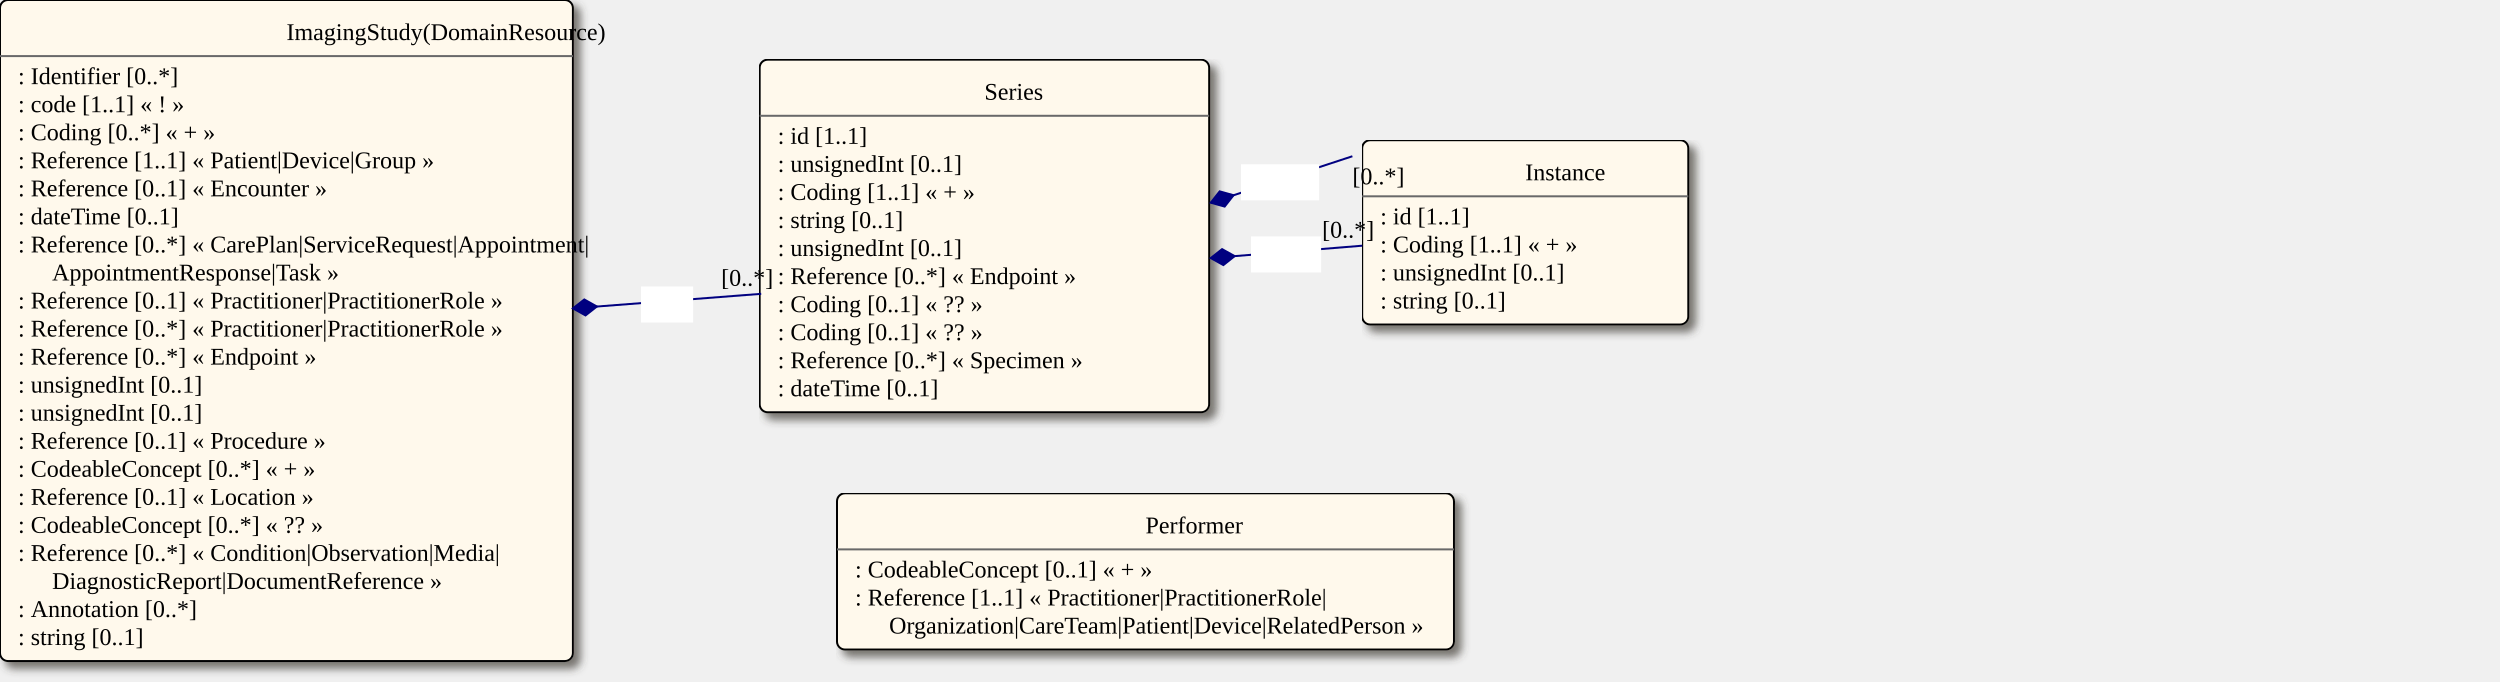
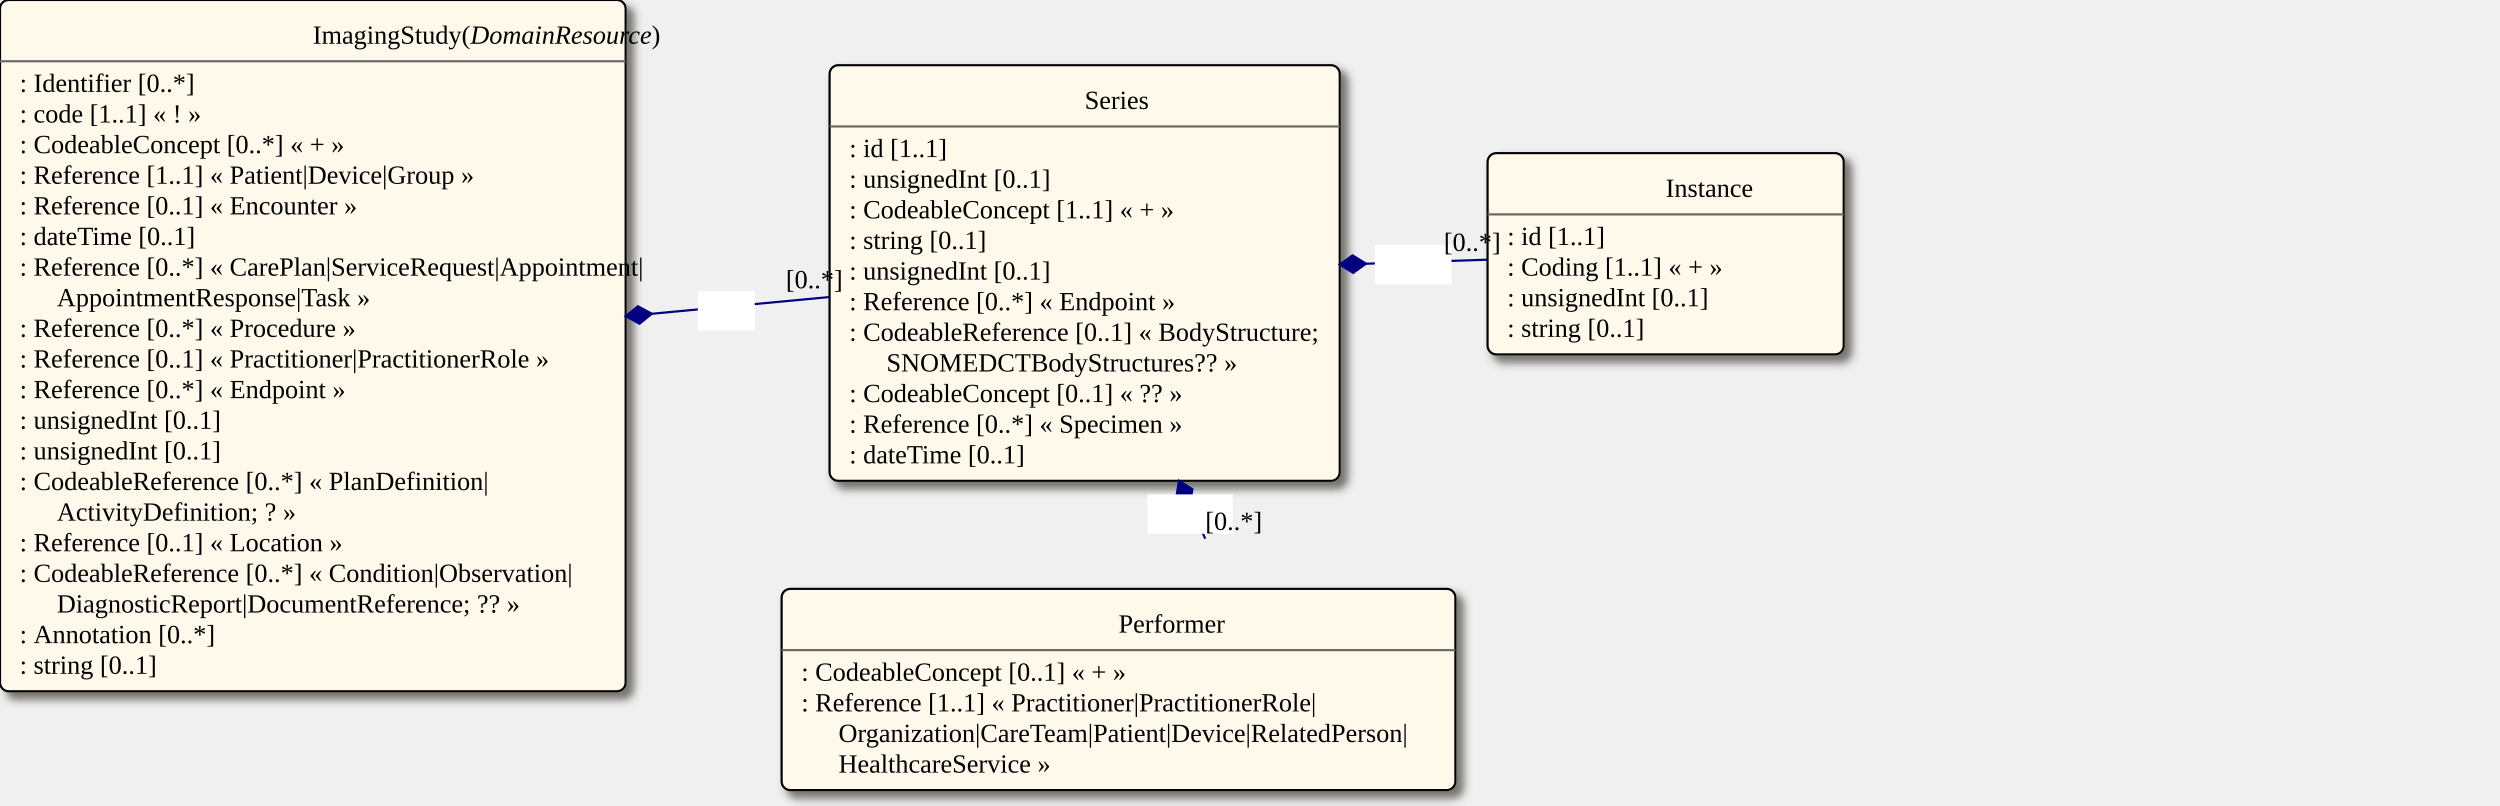
- <svg xmlns="http://www.w3.org/2000/svg" xmlns:xlink="http://www.w3.org/1999/xlink" id="n657" version="1.1" width="1248.0" height="340.0">
-   <defs id="defs11">
-     <filter id="shadow1" x="0" y="0" width="200%" height="200%">
-       <feOffset result="offOut" in="SourceGraphic" dx="3" dy="3" id="feOffset2" />
-       <feColorMatrix result="matrixOut" in="offOut" type="matrix" values="0.2 0 0 0 0 0 0.2 0 0 0 0 0 0.2 0 0 0 0 0 1 0" id="feColorMatrix4" />
-       <feGaussianBlur result="blurOut" in="matrixOut" stdDeviation="2" id="feGaussianBlur6" />
-       <feBlend in="SourceGraphic" in2="blurOut" mode="normal" id="feBlend8" />
+ <svg xmlns="http://www.w3.org/2000/svg" xmlns:xlink="http://www.w3.org/1999/xlink" id="n649" version="1.1" width="1142.8" height="368.252">
+   <defs id="defs39880">
+     <filter id="shadow1" x="-0.033" y="-0.058" width="1.084" height="1.148">
+       <feOffset result="offOut" in="SourceGraphic" dx="3" dy="3" id="feOffset39871" />
+       <feColorMatrix result="matrixOut" in="offOut" type="matrix" values="0.2 0 0 0 0 0 0.2 0 0 0 0 0 0.2 0 0 0 0 0 1 0" id="feColorMatrix39873" />
+       <feGaussianBlur result="blurOut" in="matrixOut" stdDeviation="2" id="feGaussianBlur39875" />
+       <feBlend in="SourceGraphic" in2="blurOut" mode="normal" id="feBlend39877" />
    </filter>
  </defs>
-   <g id="n658">
-     <rect id="ImagingStudy" x="0.0" y="0.0" rx="4" ry="4" width="286.0" height="330.0" filter="url(#shadow1)" style="fill:#fff9ec;stroke:black;stroke-width:1" />
-     <line id="n659" x1="0.0" y1="28.0" x2="286.0" y2="28.0" style="stroke:dimgrey;stroke-width:1" />
-     <text id="n660" x="143.0" y="20.0" fill="black" class="diagram-class-title  diagram-class-resource">ImagingStudy<tspan class="diagram-class-title-link" id="tspan16"> (<a xlink:href="domainresource.html" class="diagram-class-reference" id="n661">DomainResource</a>
- )</tspan>
+   <g id="n650">
+     <rect id="ImagingStudy" x="0.0" y="0.0" rx="4" ry="4" width="286.0" height="316.0" filter="url(#shadow1)" style="fill:#fff9ec;stroke:black;stroke-width:1" />
+     <line id="n651" x1="0.0" y1="28.0" x2="286.0" y2="28.0" style="stroke:dimgrey;stroke-width:1" />
+     <text id="n652" x="143.0" y="20.0" fill="black" class="diagram-class-title  diagram-class-resource">ImagingStudy<tspan class="diagram-class-title-link" id="tspan39885"> (<a id="n653" xlink:href="domainresource.html#DomainResource" class="diagram-class-reference" style="font-style: italic">DomainResource</a>)</tspan>
    </text>
-     <text id="n662" x="6.0" y="42.0" fill="black" class="diagram-class-detail">
-       <a xlink:href="imagingstudy-definitions.html#ImagingStudy.identifier" id="n663" />
-  : <a xlink:href="datatypes.html#Identifier" id="n664">Identifier</a>
-  [0..*]</text>
-     <text id="n668" x="6.0" y="56.0" fill="black" class="diagram-class-detail">
-       <a xlink:href="imagingstudy-definitions.html#ImagingStudy.status" id="n669" />
-  : <a xlink:href="datatypes.html#code" id="n670">code</a>
-  [1..1] « <a xlink:href="valueset-imagingstudy-status.html" id="n671" />
- ! »</text>
-     <text id="n678" x="6.0" y="70.0" fill="black" class="diagram-class-detail">
-       <a xlink:href="imagingstudy-definitions.html#ImagingStudy.modality" id="n679" />
-  : <a xlink:href="datatypes.html#Coding" id="n680">Coding</a>
-  [0..*] « <a id="n681" xlink:href="http://dicom.nema.org/medical/dicom/current/output/chtml/part16/sect_CID_29.html" />
- + »</text>
-     <text id="n688" x="6.0" y="84.0" fill="black" class="diagram-class-detail">
-       <a xlink:href="imagingstudy-definitions.html#ImagingStudy.subject" id="n689" />
-  : <a xlink:href="references.html#Reference" id="n690">Reference</a>
-  [1..1] « <a xlink:href="patient.html#Patient" id="n691">Patient</a>
- |<a xlink:href="device.html#Device" id="n692">Device</a>
- |<a xlink:href="group.html#Group" id="n693">Group</a>
-  »</text>
-     <text id="n700" x="6.0" y="98.0" fill="black" class="diagram-class-detail">
-       <a xlink:href="imagingstudy-definitions.html#ImagingStudy.encounter" id="n701" />
-  : <a xlink:href="references.html#Reference" id="n702">Reference</a>
-  [0..1] « <a xlink:href="encounter.html#Encounter" id="n703">Encounter</a>
-  »</text>
-     <text id="n708" x="6.0" y="112.0" fill="black" class="diagram-class-detail">
-       <a xlink:href="imagingstudy-definitions.html#ImagingStudy.started" id="n709" />
-  : <a xlink:href="datatypes.html#dateTime" id="n710">dateTime</a>
-  [0..1]</text>
-     <text id="n714" x="6.0" y="126.0" fill="black" class="diagram-class-detail">
-       <a xlink:href="imagingstudy-definitions.html#ImagingStudy.basedOn" id="n715" />
-  : <a xlink:href="references.html#Reference" id="n716">Reference</a>
-  [0..*] « <a xlink:href="careplan.html#CarePlan" id="n717">CarePlan</a>
- |<a xlink:href="servicerequest.html#ServiceRequest" id="n718">ServiceRequest</a>
- |<a xlink:href="appointment.html#Appointment" id="n719">Appointment</a>
- |</text>
-     <text id="n720" x="26.0" y="140.0" fill="black" class="diagram-class-detail">
-       <a xlink:href="appointmentresponse.html#AppointmentResponse" id="n721">AppointmentResponse</a>
- |<a xlink:href="task.html#Task" id="n722">Task</a>
-  »</text>
-     <text id="n732" x="6.0" y="154.0" fill="black" class="diagram-class-detail">
-       <a xlink:href="imagingstudy-definitions.html#ImagingStudy.referrer" id="n733" />
-  : <a xlink:href="references.html#Reference" id="n734">Reference</a>
-  [0..1] « <a xlink:href="practitioner.html#Practitioner" id="n735">Practitioner</a>
- |<a xlink:href="practitionerrole.html#PractitionerRole" id="n736">PractitionerRole</a>
-  »</text>
-     <text id="n742" x="6.0" y="168.0" fill="black" class="diagram-class-detail">
-       <a xlink:href="imagingstudy-definitions.html#ImagingStudy.interpreter" id="n743" />
-  : <a xlink:href="references.html#Reference" id="n744">Reference</a>
-  [0..*] « <a xlink:href="practitioner.html#Practitioner" id="n745">Practitioner</a>
- |<a xlink:href="practitionerrole.html#PractitionerRole" id="n746">PractitionerRole</a>
-  »</text>
-     <text id="n752" x="6.0" y="182.0" fill="black" class="diagram-class-detail">
-       <a xlink:href="imagingstudy-definitions.html#ImagingStudy.endpoint" id="n753" />
-  : <a xlink:href="references.html#Reference" id="n754">Reference</a>
-  [0..*] « <a xlink:href="endpoint.html#Endpoint" id="n755">Endpoint</a>
-  »</text>
-     <text id="n760" x="6.0" y="196.0" fill="black" class="diagram-class-detail">
-       <a xlink:href="imagingstudy-definitions.html#ImagingStudy.numberOfSeries" id="n761" />
-  : <a xlink:href="datatypes.html#unsignedInt" id="n762">unsignedInt</a>
-  [0..1]</text>
-     <text id="n766" x="6.0" y="210.0" fill="black" class="diagram-class-detail">
-       <a xlink:href="imagingstudy-definitions.html#ImagingStudy.numberOfInstances" id="n767" />
-  : <a xlink:href="datatypes.html#unsignedInt" id="n768">unsignedInt</a>
-  [0..1]</text>
-     <text id="n772" x="6.0" y="224.0" fill="black" class="diagram-class-detail">
-       <a xlink:href="imagingstudy-definitions.html#ImagingStudy.procedureReference" id="n773" />
-  : <a xlink:href="references.html#Reference" id="n774">Reference</a>
-  [0..1] « <a xlink:href="procedure.html#Procedure" id="n775">Procedure</a>
-  »</text>
-     <text id="n780" x="6.0" y="238.0" fill="black" class="diagram-class-detail">
-       <a xlink:href="imagingstudy-definitions.html#ImagingStudy.procedureCode" id="n781" />
-  : <a xlink:href="datatypes.html#CodeableConcept" id="n782">CodeableConcept</a>
-  [0..*] « <a id="n783" xlink:href="http://www.rsna.org/RadLex_Playbook.aspx" />
- + »</text>
-     <text id="n790" x="6.0" y="252.0" fill="black" class="diagram-class-detail">
-       <a xlink:href="imagingstudy-definitions.html#ImagingStudy.location" id="n791" />
-  : <a xlink:href="references.html#Reference" id="n792">Reference</a>
-  [0..1] « <a xlink:href="location.html#Location" id="n793">Location</a>
-  »</text>
-     <text id="n798" x="6.0" y="266.0" fill="black" class="diagram-class-detail">
-       <a xlink:href="imagingstudy-definitions.html#ImagingStudy.reasonCode" id="n799" />
-  : <a xlink:href="datatypes.html#CodeableConcept" id="n800">CodeableConcept</a>
-  [0..*] « <a xlink:href="valueset-procedure-reason.html" id="n801" />
- ?? »</text>
-     <text id="n808" x="6.0" y="280.0" fill="black" class="diagram-class-detail">
-       <a xlink:href="imagingstudy-definitions.html#ImagingStudy.reasonReference" id="n809" />
-  : <a xlink:href="references.html#Reference" id="n810">Reference</a>
-  [0..*] « <a xlink:href="condition.html#Condition" id="n811">Condition</a>
- |<a xlink:href="observation.html#Observation" id="n812">Observation</a>
- |<a xlink:href="media.html#Media" id="n813">Media</a>
- |</text>
-     <text id="n814" x="26.0" y="294.0" fill="black" class="diagram-class-detail">
-       <a xlink:href="diagnosticreport.html#DiagnosticReport" id="n815">DiagnosticReport</a>
- |<a xlink:href="documentreference.html#DocumentReference" id="n816">DocumentReference</a>
-  »</text>
-     <text id="n826" x="6.0" y="308.0" fill="black" class="diagram-class-detail">
-       <a xlink:href="imagingstudy-definitions.html#ImagingStudy.note" id="n827" />
-  : <a xlink:href="datatypes.html#Annotation" id="n828">Annotation</a>
-  [0..*]</text>
-     <text id="n832" x="6.0" y="322.0" fill="black" class="diagram-class-detail">
-       <a xlink:href="imagingstudy-definitions.html#ImagingStudy.description" id="n833" />
-  : <a xlink:href="datatypes.html#string" id="n834">string</a>
-  [0..1]</text>
+     <text id="n654" x="6.0" y="42.0" fill="black" class="diagram-class-detail">
+       <a id="n655" xlink:href="imagingstudy-definitions.html#ImagingStudy.identifier" /> : <a id="n656" xlink:href="datatypes.html#Identifier">Identifier</a> [0..*]</text>
+     <text id="n660" x="6.0" y="56.0" fill="black" class="diagram-class-detail">
+       <a id="n661" xlink:href="imagingstudy-definitions.html#ImagingStudy.status" /> : <a id="n662" xlink:href="datatypes.html#code">code</a> [1..1] « <a id="n663" xlink:href="valueset-imagingstudy-status.html" />! »</text>
+     <text id="n670" x="6.0" y="70.0" fill="black" class="diagram-class-detail">
+       <a id="n671" xlink:href="imagingstudy-definitions.html#ImagingStudy.modality" /> : <a id="n672" xlink:href="datatypes.html#CodeableConcept">CodeableConcept</a> [0..*] « <a id="n673" xlink:href="http://dicom.nema.org/medical/dicom/current/output/chtml/part16/sect_CID_33.html" />+ »</text>
+     <text id="n680" x="6.0" y="84.0" fill="black" class="diagram-class-detail">
+       <a id="n681" xlink:href="imagingstudy-definitions.html#ImagingStudy.subject" /> : <a id="n682" xlink:href="references.html#Reference">Reference</a> [1..1] « <a id="n683" xlink:href="patient.html#Patient">Patient</a>|<a id="n684" xlink:href="device.html#Device">Device</a>|<a id="n685" xlink:href="group.html#Group">Group</a> »</text>
+     <text id="n692" x="6.0" y="98.0" fill="black" class="diagram-class-detail">
+       <a id="n693" xlink:href="imagingstudy-definitions.html#ImagingStudy.encounter" /> : <a id="n694" xlink:href="references.html#Reference">Reference</a> [0..1] « <a id="n695" xlink:href="encounter.html#Encounter">Encounter</a> »</text>
+     <text id="n700" x="6.0" y="112.0" fill="black" class="diagram-class-detail">
+       <a id="n701" xlink:href="imagingstudy-definitions.html#ImagingStudy.started" /> : <a id="n702" xlink:href="datatypes.html#dateTime">dateTime</a> [0..1]</text>
+     <text id="n706" x="6.0" y="126.0" fill="black" class="diagram-class-detail">
+       <a id="n707" xlink:href="imagingstudy-definitions.html#ImagingStudy.basedOn" /> : <a id="n708" xlink:href="references.html#Reference">Reference</a> [0..*] « <a id="n709" xlink:href="careplan.html#CarePlan">CarePlan</a>|<a id="n710" xlink:href="servicerequest.html#ServiceRequest">ServiceRequest</a>|<a id="n711" xlink:href="appointment.html#Appointment">Appointment</a>|</text>
+     <text id="n712" x="26.0" y="140.0" fill="black" class="diagram-class-detail">
+       <a id="n713" xlink:href="appointmentresponse.html#AppointmentResponse">AppointmentResponse</a>|<a id="n714" xlink:href="task.html#Task">Task</a> »</text>
+     <text id="n724" x="6.0" y="154.0" fill="black" class="diagram-class-detail">
+       <a id="n725" xlink:href="imagingstudy-definitions.html#ImagingStudy.partOf" /> : <a id="n726" xlink:href="references.html#Reference">Reference</a> [0..*] « <a id="n727" xlink:href="procedure.html#Procedure">Procedure</a> »</text>
+     <text id="n732" x="6.0" y="168.0" fill="black" class="diagram-class-detail">
+       <a id="n733" xlink:href="imagingstudy-definitions.html#ImagingStudy.referrer" /> : <a id="n734" xlink:href="references.html#Reference">Reference</a> [0..1] « <a id="n735" xlink:href="practitioner.html#Practitioner">Practitioner</a>|<a id="n736" xlink:href="practitionerrole.html#PractitionerRole">PractitionerRole</a> »</text>
+     <text id="n742" x="6.0" y="182.0" fill="black" class="diagram-class-detail">
+       <a id="n743" xlink:href="imagingstudy-definitions.html#ImagingStudy.endpoint" /> : <a id="n744" xlink:href="references.html#Reference">Reference</a> [0..*] « <a id="n745" xlink:href="endpoint.html#Endpoint">Endpoint</a> »</text>
+     <text id="n750" x="6.0" y="196.0" fill="black" class="diagram-class-detail">
+       <a id="n751" xlink:href="imagingstudy-definitions.html#ImagingStudy.numberOfSeries" /> : <a id="n752" xlink:href="datatypes.html#unsignedInt">unsignedInt</a> [0..1]</text>
+     <text id="n756" x="6.0" y="210.0" fill="black" class="diagram-class-detail">
+       <a id="n757" xlink:href="imagingstudy-definitions.html#ImagingStudy.numberOfInstances" /> : <a id="n758" xlink:href="datatypes.html#unsignedInt">unsignedInt</a> [0..1]</text>
+     <text id="n762" x="6.0" y="224.0" fill="black" class="diagram-class-detail">
+       <a id="n763" xlink:href="imagingstudy-definitions.html#ImagingStudy.procedure" /> : <a id="n764" xlink:href="references.html#CodeableReference">CodeableReference</a> [0..*] « <a id="n765" xlink:href="plandefinition.html#PlanDefinition">PlanDefinition</a>|</text>
+     <text id="n766" x="26.0" y="238.0" fill="black" class="diagram-class-detail">
+       <a id="n767" xlink:href="activitydefinition.html#ActivityDefinition">ActivityDefinition</a>; <a id="n768" xlink:href="http://loinc.org/vs/loinc-rsna-radiology-playbook" />? »</text>
+     <text id="n776" x="6.0" y="252.0" fill="black" class="diagram-class-detail">
+       <a id="n777" xlink:href="imagingstudy-definitions.html#ImagingStudy.location" /> : <a id="n778" xlink:href="references.html#Reference">Reference</a> [0..1] « <a id="n779" xlink:href="location.html#Location">Location</a> »</text>
+     <text id="n784" x="6.0" y="266.0" fill="black" class="diagram-class-detail">
+       <a id="n785" xlink:href="imagingstudy-definitions.html#ImagingStudy.reason" /> : <a id="n786" xlink:href="references.html#CodeableReference">CodeableReference</a> [0..*] « <a id="n787" xlink:href="condition.html#Condition">Condition</a>|<a id="n788" xlink:href="observation.html#Observation">Observation</a>|</text>
+     <text id="n789" x="26.0" y="280.0" fill="black" class="diagram-class-detail">
+       <a id="n790" xlink:href="diagnosticreport.html#DiagnosticReport">DiagnosticReport</a>|<a id="n791" xlink:href="documentreference.html#DocumentReference">DocumentReference</a>; <a id="n792" xlink:href="valueset-procedure-reason.html" />?? »</text>
+     <text id="n804" x="6.0" y="294.0" fill="black" class="diagram-class-detail">
+       <a id="n805" xlink:href="imagingstudy-definitions.html#ImagingStudy.note" /> : <a id="n806" xlink:href="datatypes.html#Annotation">Annotation</a> [0..*]</text>
+     <text id="n810" x="6.0" y="308.0" fill="black" class="diagram-class-detail">
+       <a id="n811" xlink:href="imagingstudy-definitions.html#ImagingStudy.description" /> : <a id="n812" xlink:href="datatypes.html#string">string</a> [0..1]</text>
  </g>
-   <g id="n838" transform="translate(-0.7768215,-20.19736)">
-     <rect id="ImagingStudy.series" x="380" y="50" rx="4" ry="4" width="224.4" height="176" style="fill:#fff9ec;stroke:#000000;stroke-width:1;filter:url(#shadow1)" />
-     <line id="n839" x1="380" y1="78" x2="604.4" y2="78" style="stroke:#696969;stroke-width:1" />
-     <text id="n840" x="492.2" y="70" class="diagram-class-title" style="fill:#000000">Series</text>
-     <text id="n841" x="386" y="92" class="diagram-class-detail" style="fill:#000000">
-       <a xlink:href="imagingstudy-definitions.html#ImagingStudy.series.uid" id="n842" />
-  : <a xlink:href="datatypes.html#id" id="n843">id</a>
-  [1..1]</text>
-     <text id="n847" x="386" y="106" class="diagram-class-detail" style="fill:#000000">
-       <a xlink:href="imagingstudy-definitions.html#ImagingStudy.series.number" id="n848" />
-  : <a xlink:href="datatypes.html#unsignedInt" id="n849">unsignedInt</a>
-  [0..1]</text>
-     <text id="n853" x="386" y="120" class="diagram-class-detail" style="fill:#000000">
-       <a xlink:href="imagingstudy-definitions.html#ImagingStudy.series.modality" id="n854" />
-  : <a xlink:href="datatypes.html#Coding" id="n855">Coding</a>
-  [1..1] « <a id="n856" xlink:href="http://dicom.nema.org/medical/dicom/current/output/chtml/part16/sect_CID_29.html" />
- + »</text>
-     <text id="n863" x="386" y="134" class="diagram-class-detail" style="fill:#000000">
-       <a xlink:href="imagingstudy-definitions.html#ImagingStudy.series.description" id="n864" />
-  : <a xlink:href="datatypes.html#string" id="n865">string</a>
-  [0..1]</text>
-     <text id="n869" x="386" y="148" class="diagram-class-detail" style="fill:#000000">
-       <a xlink:href="imagingstudy-definitions.html#ImagingStudy.series.numberOfInstances" id="n870" />
-  : <a xlink:href="datatypes.html#unsignedInt" id="n871">unsignedInt</a>
-  [0..1]</text>
-     <text id="n875" x="386" y="162" class="diagram-class-detail" style="fill:#000000">
-       <a xlink:href="imagingstudy-definitions.html#ImagingStudy.series.endpoint" id="n876" />
-  : <a xlink:href="references.html#Reference" id="n877">Reference</a>
-  [0..*] « <a xlink:href="endpoint.html#Endpoint" id="n878">Endpoint</a>
-  »</text>
-     <text id="n883" x="386" y="176" class="diagram-class-detail" style="fill:#000000">
-       <a xlink:href="imagingstudy-definitions.html#ImagingStudy.series.bodySite" id="n884" />
-  : <a xlink:href="datatypes.html#Coding" id="n885">Coding</a>
-  [0..1] « <a xlink:href="valueset-body-site.html" id="n886" />
- ?? »</text>
-     <text id="n893" x="386" y="190" class="diagram-class-detail" style="fill:#000000">
-       <a xlink:href="imagingstudy-definitions.html#ImagingStudy.series.laterality" id="n894" />
-  : <a xlink:href="datatypes.html#Coding" id="n895">Coding</a>
-  [0..1] « <a xlink:href="valueset-bodysite-laterality.html" id="n896" />
- ?? »</text>
-     <text id="n903" x="386" y="204" class="diagram-class-detail" style="fill:#000000">
-       <a xlink:href="imagingstudy-definitions.html#ImagingStudy.series.specimen" id="n904" />
-  : <a xlink:href="references.html#Reference" id="n905">Reference</a>
-  [0..*] « <a xlink:href="specimen.html#Specimen" id="n906">Specimen</a>
-  »</text>
-     <text id="n911" x="386" y="218" class="diagram-class-detail" style="fill:#000000">
-       <a xlink:href="imagingstudy-definitions.html#ImagingStudy.series.started" id="n912" />
-  : <a xlink:href="datatypes.html#dateTime" id="n913">dateTime</a>
-  [0..1]</text>
+   <g id="n816">
+     <rect id="ImagingStudy.series" x="379.223" y="29.803" rx="4" ry="4" width="233.2" height="190.0" filter="url(#shadow1)" style="fill:#fff9ec;stroke:black;stroke-width:1" />
+     <line id="n817" x1="379.223" y1="57.803" x2="612.423" y2="57.803" style="stroke:dimgrey;stroke-width:1" />
+     <text id="n818" x="495.823" y="49.803" fill="black" class="diagram-class-title">Series</text>
+     <text id="n819" x="385.223" y="71.803" fill="black" class="diagram-class-detail">
+       <a id="n820" xlink:href="imagingstudy-definitions.html#ImagingStudy.series.uid" /> : <a id="n821" xlink:href="datatypes.html#id">id</a> [1..1]</text>
+     <text id="n825" x="385.223" y="85.803" fill="black" class="diagram-class-detail">
+       <a id="n826" xlink:href="imagingstudy-definitions.html#ImagingStudy.series.number" /> : <a id="n827" xlink:href="datatypes.html#unsignedInt">unsignedInt</a> [0..1]</text>
+     <text id="n831" x="385.223" y="99.803" fill="black" class="diagram-class-detail">
+       <a id="n832" xlink:href="imagingstudy-definitions.html#ImagingStudy.series.modality" /> : <a id="n833" xlink:href="datatypes.html#CodeableConcept">CodeableConcept</a> [1..1] « <a id="n834" xlink:href="http://dicom.nema.org/medical/dicom/current/output/chtml/part16/sect_CID_33.html" />+ »</text>
+     <text id="n841" x="385.223" y="113.803" fill="black" class="diagram-class-detail">
+       <a id="n842" xlink:href="imagingstudy-definitions.html#ImagingStudy.series.description" /> : <a id="n843" xlink:href="datatypes.html#string">string</a> [0..1]</text>
+     <text id="n847" x="385.223" y="127.803" fill="black" class="diagram-class-detail">
+       <a id="n848" xlink:href="imagingstudy-definitions.html#ImagingStudy.series.numberOfInstances" /> : <a id="n849" xlink:href="datatypes.html#unsignedInt">unsignedInt</a> [0..1]</text>
+     <text id="n853" x="385.223" y="141.803" fill="black" class="diagram-class-detail">
+       <a id="n854" xlink:href="imagingstudy-definitions.html#ImagingStudy.series.endpoint" /> : <a id="n855" xlink:href="references.html#Reference">Reference</a> [0..*] « <a id="n856" xlink:href="endpoint.html#Endpoint">Endpoint</a> »</text>
+     <text id="n861" x="385.223" y="155.803" fill="black" class="diagram-class-detail">
+       <a id="n862" xlink:href="imagingstudy-definitions.html#ImagingStudy.series.bodySite" /> : <a id="n863" xlink:href="references.html#CodeableReference">CodeableReference</a> [0..1] « <a id="n864" xlink:href="bodystructure.html#BodyStructure">BodyStructure</a>; <a id="n865" xlink:href="valueset-body-site.html" />
+     </text>
+     <text id="n867" x="405.223" y="169.803" fill="black" class="diagram-class-detail">
+       <a id="n868" xlink:href="valueset-body-site.html">SNOMEDCTBodyStructures</a>?? »</text>
+     <text id="n877" x="385.223" y="183.803" fill="black" class="diagram-class-detail">
+       <a id="n878" xlink:href="imagingstudy-definitions.html#ImagingStudy.series.laterality" /> : <a id="n879" xlink:href="datatypes.html#CodeableConcept">CodeableConcept</a> [0..1] « <a id="n880" xlink:href="http://dicom.nema.org/medical/dicom/current/output/chtml/part16/sect_CID_244.html" />?? »</text>
+     <text id="n887" x="385.223" y="197.803" fill="black" class="diagram-class-detail">
+       <a id="n888" xlink:href="imagingstudy-definitions.html#ImagingStudy.series.specimen" /> : <a id="n889" xlink:href="references.html#Reference">Reference</a> [0..*] « <a id="n890" xlink:href="specimen.html#Specimen">Specimen</a> »</text>
+     <text id="n895" x="385.223" y="211.803" fill="black" class="diagram-class-detail">
+       <a id="n896" xlink:href="imagingstudy-definitions.html#ImagingStudy.series.started" /> : <a id="n897" xlink:href="datatypes.html#dateTime">dateTime</a> [0..1]</text>
  </g>
-   <g id="n917" transform="translate(-222.171,246.2524)">
-     <rect id="ImagingStudy.series.performer" x="640" y="0" rx="4" ry="4" width="308" height="78" style="fill:#fff9ec;stroke:#000000;stroke-width:1;filter:url(#shadow1)" />
-     <line id="n918" x1="640" y1="28" x2="948" y2="28" style="stroke:#696969;stroke-width:1" />
-     <text id="n919" x="794" y="20" class="diagram-class-title" style="fill:#000000">Performer</text>
-     <text id="n920" x="646" y="42" class="diagram-class-detail" style="fill:#000000">
-       <a xlink:href="imagingstudy-definitions.html#ImagingStudy.series.performer.function" id="n921" />
-  : <a xlink:href="datatypes.html#CodeableConcept" id="n922">CodeableConcept</a>
-  [0..1] « <a xlink:href="valueset-series-performer-function.html" id="n923" />
- + »</text>
-     <text id="n930" x="646" y="56" class="diagram-class-detail" style="fill:#000000">
-       <a xlink:href="imagingstudy-definitions.html#ImagingStudy.series.performer.actor" id="n931" />
-  : <a xlink:href="references.html#Reference" id="n932">Reference</a>
-  [1..1] « <a xlink:href="practitioner.html#Practitioner" id="n933">Practitioner</a>
- |<a xlink:href="practitionerrole.html#PractitionerRole" id="n934">PractitionerRole</a>
- |</text>
-     <text id="n935" x="666" y="70" class="diagram-class-detail" style="fill:#000000">
-       <a xlink:href="organization.html#Organization" id="n936">Organization</a>
- |<a xlink:href="careteam.html#CareTeam" id="n937">CareTeam</a>
- |<a xlink:href="patient.html#Patient" id="n938">Patient</a>
- |<a xlink:href="device.html#Device" id="n939">Device</a>
- |<a xlink:href="relatedperson.html#RelatedPerson" id="n940">RelatedPerson</a>
-  »</text>
+   <g id="n901" transform="translate(-60.53355,22.92938)">
+     <rect id="ImagingStudy.series.performer" x="417.829" y="246.252" rx="4" ry="4" width="308" height="92" filter="url(#shadow1)" style="fill:#fff9ec;stroke:#000000;stroke-width:1" />
+     <line id="n902" x1="417.829" y1="274.252" x2="725.829" y2="274.252" style="stroke:#696969;stroke-width:1" />
+     <text id="n903" x="571.829" y="266.252" fill="#000000" class="diagram-class-title">Performer</text>
+     <text id="n904" x="423.829" y="288.252" fill="#000000" class="diagram-class-detail">
+       <a id="n905" xlink:href="imagingstudy-definitions.html#ImagingStudy.series.performer.function" /> : <a id="n906" xlink:href="datatypes.html#CodeableConcept">CodeableConcept</a> [0..1] « <a id="n907" xlink:href="valueset-series-performer-function.html" />+ »</text>
+     <text id="n914" x="423.829" y="302.252" fill="#000000" class="diagram-class-detail">
+       <a id="n915" xlink:href="imagingstudy-definitions.html#ImagingStudy.series.performer.actor" /> : <a id="n916" xlink:href="references.html#Reference">Reference</a> [1..1] « <a id="n917" xlink:href="practitioner.html#Practitioner">Practitioner</a>|<a id="n918" xlink:href="practitionerrole.html#PractitionerRole">PractitionerRole</a>|</text>
+     <text id="n919" x="443.829" y="316.252" fill="#000000" class="diagram-class-detail">
+       <a id="n920" xlink:href="organization.html#Organization">Organization</a>|<a id="n921" xlink:href="careteam.html#CareTeam">CareTeam</a>|<a id="n922" xlink:href="patient.html#Patient">Patient</a>|<a id="n923" xlink:href="device.html#Device">Device</a>|<a id="n924" xlink:href="relatedperson.html#RelatedPerson">RelatedPerson</a>|</text>
+     <text id="n925" x="443.829" y="330.252" fill="#000000" class="diagram-class-detail">
+       <a id="n926" xlink:href="healthcareservice.html#HealthcareService">HealthcareService</a> »</text>
  </g>
-   <g id="n952">
+   <g id="n940">
    <rect id="ImagingStudy.series.instance" x="680.0" y="70.0" rx="4" ry="4" width="162.8" height="92.0" filter="url(#shadow1)" style="fill:#fff9ec;stroke:black;stroke-width:1" />
-     <line id="n953" x1="680.0" y1="98.0" x2="842.8" y2="98.0" style="stroke:dimgrey;stroke-width:1" />
-     <text id="n954" x="761.4" y="90.0" fill="black" class="diagram-class-title">Instance</text>
-     <text id="n955" x="686.0" y="112.0" fill="black" class="diagram-class-detail">
-       <a xlink:href="imagingstudy-definitions.html#ImagingStudy.series.instance.uid" id="n956" />
-  : <a xlink:href="datatypes.html#id" id="n957">id</a>
-  [1..1]</text>
-     <text id="n961" x="686.0" y="126.0" fill="black" class="diagram-class-detail">
-       <a xlink:href="imagingstudy-definitions.html#ImagingStudy.series.instance.sopClass" id="n962" />
-  : <a xlink:href="datatypes.html#Coding" id="n963">Coding</a>
-  [1..1] « <a id="n964" xlink:href="http://dicom.nema.org/medical/dicom/current/output/chtml/part04/sect_B.5.html#table_B.5-1" />
- + »</text>
-     <text id="n971" x="686.0" y="140.0" fill="black" class="diagram-class-detail">
-       <a xlink:href="imagingstudy-definitions.html#ImagingStudy.series.instance.number" id="n972" />
-  : <a xlink:href="datatypes.html#unsignedInt" id="n973">unsignedInt</a>
-  [0..1]</text>
-     <text id="n977" x="686.0" y="154.0" fill="black" class="diagram-class-detail">
-       <a xlink:href="imagingstudy-definitions.html#ImagingStudy.series.instance.title" id="n978" />
-  : <a xlink:href="datatypes.html#string" id="n979">string</a>
-  [0..1]</text>
+     <line id="n941" x1="680.0" y1="98.0" x2="842.8" y2="98.0" style="stroke:dimgrey;stroke-width:1" />
+     <text id="n942" x="761.4" y="90.0" fill="black" class="diagram-class-title">Instance</text>
+     <text id="n943" x="686.0" y="112.0" fill="black" class="diagram-class-detail">
+       <a id="n944" xlink:href="imagingstudy-definitions.html#ImagingStudy.series.instance.uid" /> : <a id="n945" xlink:href="datatypes.html#id">id</a> [1..1]</text>
+     <text id="n949" x="686.0" y="126.0" fill="black" class="diagram-class-detail">
+       <a id="n950" xlink:href="imagingstudy-definitions.html#ImagingStudy.series.instance.sopClass" /> : <a id="n951" xlink:href="datatypes.html#Coding">Coding</a> [1..1] « <a id="n952" xlink:href="http://dicom.nema.org/medical/dicom/current/output/chtml/part04/sect_B.5.html#table_B.5-1" />+ »</text>
+     <text id="n959" x="686.0" y="140.0" fill="black" class="diagram-class-detail">
+       <a id="n960" xlink:href="imagingstudy-definitions.html#ImagingStudy.series.instance.number" /> : <a id="n961" xlink:href="datatypes.html#unsignedInt">unsignedInt</a> [0..1]</text>
+     <text id="n965" x="686.0" y="154.0" fill="black" class="diagram-class-detail">
+       <a id="n966" xlink:href="imagingstudy-definitions.html#ImagingStudy.series.instance.title" /> : <a id="n967" xlink:href="datatypes.html#string">string</a> [0..1]</text>
  </g>
-   <line id="n983" x1="604.4" y1="101.195" x2="675.109" y2="78.0" style="stroke:navy;stroke-width:1" />
-   <polygon id="n984" points="604.4,101.195 610.4,105.195 616.4,101.195 610.4,97.195 604.4,101.195" style="fill:navy;stroke:navy;stroke-width:1" transform="rotate(-18.16114 604.4 101.1948)" />
-   <rect id="n985" x="619.5" y="82.0" width="39.0" height="18.0" style="fill:white;stroke:black;stroke-width:0" />
-   <text id="n986" x="639.0" y="92.0" fill="black" class="diagram-class-linkage">
-     <a xlink:href="imagingstudy-definitions.html#ImagingStudy.series.performer" id="n987" />
+   <line id="n971" x1="538.944" y1="219.803" x2="550.95" y2="246.252" style="stroke:navy;stroke-width:1" />
+   <polygon id="n972" points="538.944,219.803 544.944,223.803 550.944,219.803 544.944,215.803 538.944,219.803" style="fill:navy;stroke:navy;stroke-width:1" transform="rotate(65.58659 538.9439 219.8026)" />
+   <rect id="n973" x="524.5" y="226.0" width="39.0" height="18.0" style="fill:white;stroke:black;stroke-width:0" />
+   <text id="n974" x="544.0" y="236.0" fill="black" class="diagram-class-linkage">
+     <a id="n975" xlink:href="imagingstudy-definitions.html#ImagingStudy.series.performer" />
  </text>
-   <text id="n988" x="675.109" y="92.0" fill="black" class="diagram-class-linkage">[0..*]</text>
-   <line id="n989" x1="604.4" y1="128.831" x2="680.0" y2="122.652" style="stroke:navy;stroke-width:1" />
-   <polygon id="n990" points="604.4,128.831 610.4,132.831 616.4,128.831 610.4,124.831 604.4,128.831" style="fill:navy;stroke:navy;stroke-width:1" transform="rotate(-4.672036 604.4 128.8306)" />
-   <rect id="n991" x="624.5" y="118.0" width="35.0" height="18.0" style="fill:white;stroke:black;stroke-width:0" />
-   <text id="n992" x="642.0" y="128.0" fill="black" class="diagram-class-linkage">
-     <a xlink:href="imagingstudy-definitions.html#ImagingStudy.series.instance" id="n993" />
+   <text id="n976" x="550.95" y="242.252" fill="black" class="diagram-class-linkage">[0..*]</text>
+   <line id="n977" x1="612.423" y1="120.938" x2="680.0" y2="118.698" style="stroke:navy;stroke-width:1" />
+   <polygon id="n978" points="612.423,120.938 618.423,124.938 624.423,120.938 618.423,116.938 612.423,120.938" style="fill:navy;stroke:navy;stroke-width:1" transform="rotate(-1.898394 612.4232 120.9379)" />
+   <rect id="n979" x="628.5" y="112.0" width="35.0" height="18.0" style="fill:white;stroke:black;stroke-width:0" />
+   <text id="n980" x="646.0" y="122.0" fill="black" class="diagram-class-linkage">
+     <a id="n981" xlink:href="imagingstudy-definitions.html#ImagingStudy.series.instance" />
  </text>
-   <text id="n994" x="660.0" y="118.652" fill="black" class="diagram-class-linkage">[0..*]</text>
-   <line id="n995" x1="286.0" y1="153.943" x2="380.0" y2="146.675" style="stroke:navy;stroke-width:1" />
-   <polygon id="n996" points="286.0,153.943 292.0,157.943 298.0,153.943 292.0,149.943 286.0,153.943" style="fill:navy;stroke:navy;stroke-width:1" transform="rotate(-4.421289 286.0 153.9433)" />
-   <rect id="n997" x="320.0" y="143.0" width="26.0" height="18.0" style="fill:white;stroke:black;stroke-width:0" />
-   <text id="n998" x="333.0" y="153.0" fill="black" class="diagram-class-linkage">
-     <a xlink:href="imagingstudy-definitions.html#ImagingStudy.series" id="n999" />
+   <text id="n982" x="660.0" y="114.698" fill="black" class="diagram-class-linkage">[0..*]</text>
+   <line id="n983" x1="286.0" y1="144.545" x2="379.223" y2="135.774" style="stroke:navy;stroke-width:1" />
+   <polygon id="n984" points="286.0,144.545 292.0,148.545 298.0,144.545 292.0,140.545 286.0,144.545" style="fill:navy;stroke:navy;stroke-width:1" transform="rotate(-5.375172 286.0 144.545)" />
+   <rect id="n985" x="319.0" y="133.0" width="26.0" height="18.0" style="fill:white;stroke:black;stroke-width:0" />
+   <text id="n986" x="332.0" y="143.0" fill="black" class="diagram-class-linkage">
+     <a id="n987" xlink:href="imagingstudy-definitions.html#ImagingStudy.series" />
  </text>
-   <text id="n1000" x="360.0" y="142.675" fill="black" class="diagram-class-linkage">[0..*]</text>
+   <text id="n988" x="359.223" y="131.774" fill="black" class="diagram-class-linkage">[0..*]</text>
</svg>
